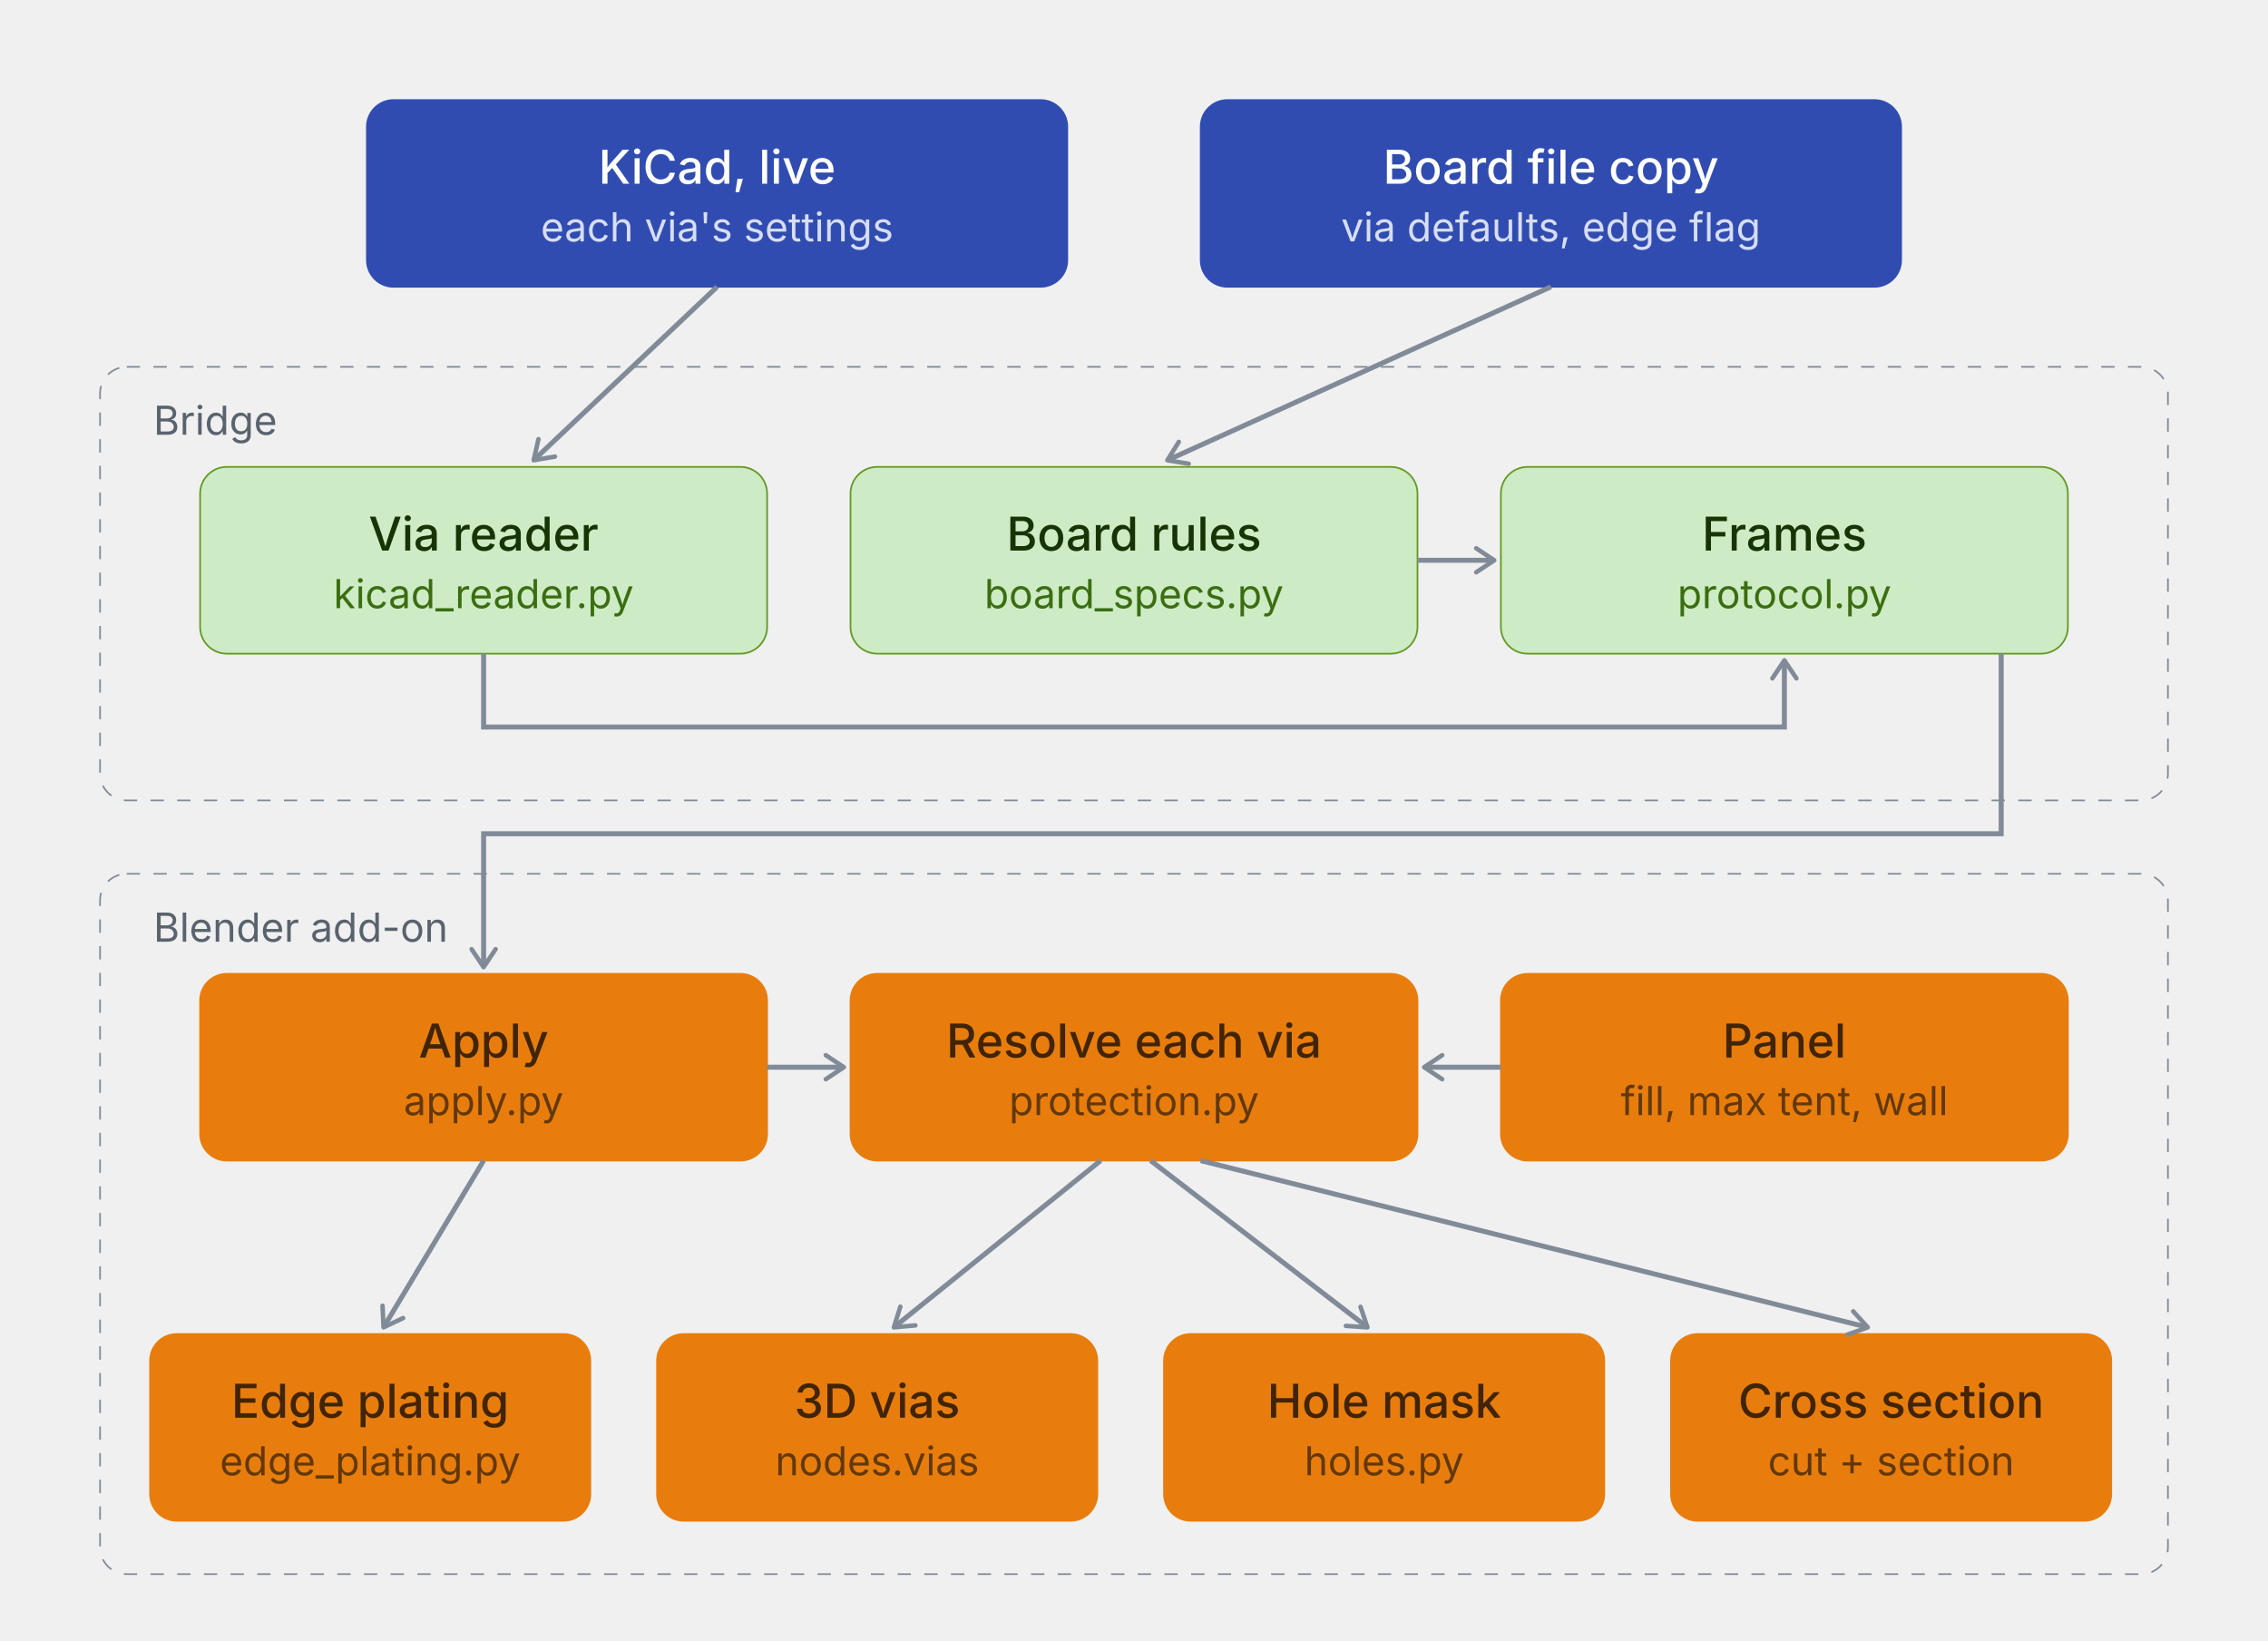
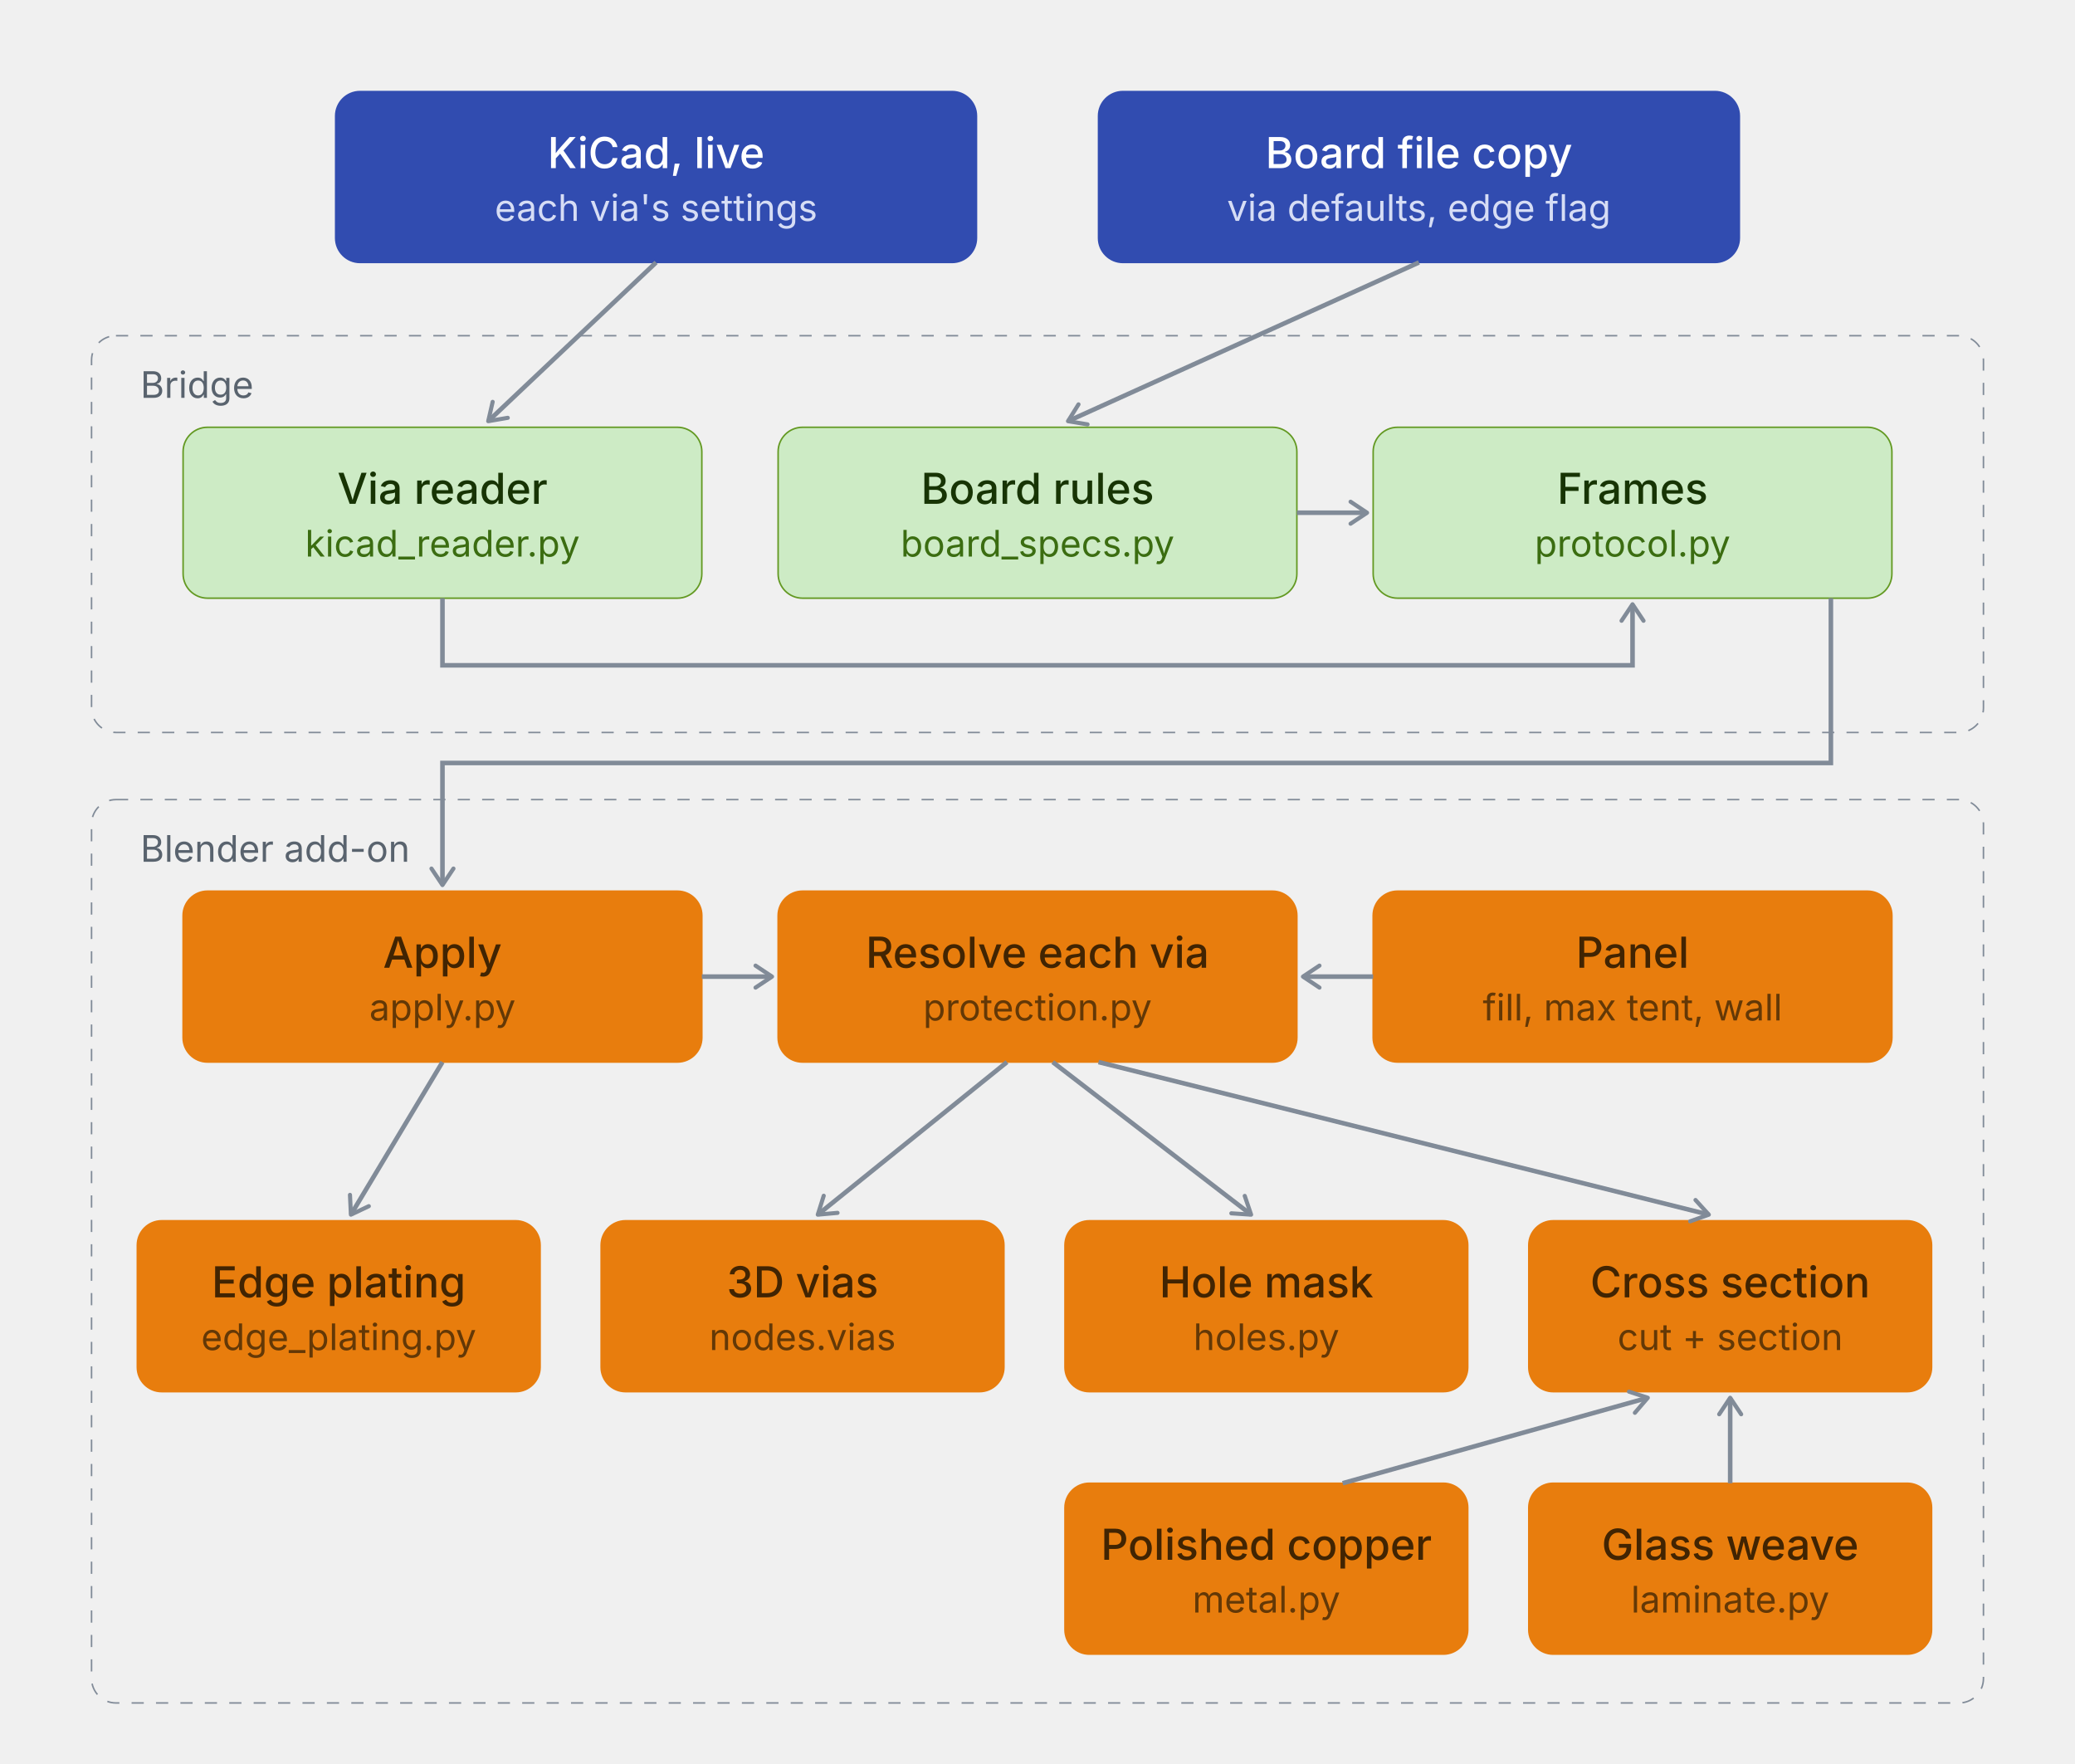
- <svg xmlns="http://www.w3.org/2000/svg" width="680" height="492" viewBox="0 0 680 492" role="img">
+ <svg xmlns="http://www.w3.org/2000/svg" width="680" height="578" viewBox="0 0 680 578" role="img">
  <defs>
    <marker id="arrow" viewBox="0 0 10 10" refX="8" refY="5" markerWidth="6" markerHeight="6" orient="auto-start-reverse">
      <path d="M2 1L8 5L2 9" fill="none" stroke="context-stroke" stroke-width="1.5" stroke-linecap="round" stroke-linejoin="round" />
    </marker>
    <style>
text { font-family: "Segoe UI", "Inter", "Helvetica Neue", Arial, sans-serif; dominant-baseline: central; }
.th { font-size: 14px; font-weight: 500; }
.ts { font-size: 12px; font-weight: 400; }
.lbl { fill: #59636E; }
.arr { stroke: #818B98; stroke-width: 1.5; fill: none; }
.group { stroke: #818B98; stroke-width: 0.5; stroke-dasharray: 4 4; fill: none; }
</style>
  </defs>
  <rect x="30" y="110" width="620" height="130" rx="8" class="group" />
  <text class="ts lbl" x="46" y="126">Bridge</text>
-   <rect x="30" y="262" width="620" height="210" rx="8" class="group" />
+   <rect x="30" y="262" width="620" height="296" rx="8" class="group" />
  <text class="ts lbl" x="46" y="278">Blender add-on</text>
  <rect x="110" y="30" width="210" height="56" rx="8" fill="#314CB0" stroke="#314CB0" stroke-width="0.5" />
  <text class="th" x="215" y="50" text-anchor="middle" fill="#FFFFFF">KiCad, live</text>
  <text class="ts" x="215" y="68" text-anchor="middle" fill="#D6DDF5">each via's settings</text>
  <rect x="360" y="30" width="210" height="56" rx="8" fill="#314CB0" stroke="#314CB0" stroke-width="0.5" />
  <text class="th" x="465" y="50" text-anchor="middle" fill="#FFFFFF">Board file copy</text>
  <text class="ts" x="465" y="68" text-anchor="middle" fill="#D6DDF5">via defaults, edge flag</text>
  <rect x="60" y="140" width="170" height="56" rx="8" fill="#CDEBC5" stroke="#639922" stroke-width="0.5" />
  <text class="th" x="145" y="160" text-anchor="middle" fill="#173404">Via reader</text>
  <text class="ts" x="145" y="178" text-anchor="middle" fill="#3B6D11">kicad_reader.py</text>
  <rect x="255" y="140" width="170" height="56" rx="8" fill="#CDEBC5" stroke="#639922" stroke-width="0.5" />
  <text class="th" x="340" y="160" text-anchor="middle" fill="#173404">Board rules</text>
  <text class="ts" x="340" y="178" text-anchor="middle" fill="#3B6D11">board_specs.py</text>
  <rect x="450" y="140" width="170" height="56" rx="8" fill="#CDEBC5" stroke="#639922" stroke-width="0.5" />
  <text class="th" x="535" y="160" text-anchor="middle" fill="#173404">Frames</text>
  <text class="ts" x="535" y="178" text-anchor="middle" fill="#3B6D11">protocol.py</text>
  <rect x="60" y="292" width="170" height="56" rx="8" fill="#E87D0D" stroke="#E87D0D" stroke-width="0.5" />
  <text class="th" x="145" y="312" text-anchor="middle" fill="#412402">Apply</text>
  <text class="ts" x="145" y="330" text-anchor="middle" fill="#633806">apply.py</text>
  <rect x="255" y="292" width="170" height="56" rx="8" fill="#E87D0D" stroke="#E87D0D" stroke-width="0.5" />
  <text class="th" x="340" y="312" text-anchor="middle" fill="#412402">Resolve each via</text>
  <text class="ts" x="340" y="330" text-anchor="middle" fill="#633806">protection.py</text>
  <rect x="450" y="292" width="170" height="56" rx="8" fill="#E87D0D" stroke="#E87D0D" stroke-width="0.5" />
  <text class="th" x="535" y="312" text-anchor="middle" fill="#412402">Panel</text>
  <text class="ts" x="535" y="330" text-anchor="middle" fill="#633806">fill, max tent, wall</text>
  <rect x="45" y="400" width="132" height="56" rx="8" fill="#E87D0D" stroke="#E87D0D" stroke-width="0.5" />
  <text class="th" x="111" y="420" text-anchor="middle" fill="#412402">Edge plating</text>
  <text class="ts" x="111" y="438" text-anchor="middle" fill="#633806">edge_plating.py</text>
  <rect x="197" y="400" width="132" height="56" rx="8" fill="#E87D0D" stroke="#E87D0D" stroke-width="0.5" />
  <text class="th" x="263" y="420" text-anchor="middle" fill="#412402">3D vias</text>
  <text class="ts" x="263" y="438" text-anchor="middle" fill="#633806">nodes.vias</text>
  <rect x="349" y="400" width="132" height="56" rx="8" fill="#E87D0D" stroke="#E87D0D" stroke-width="0.5" />
  <text class="th" x="415" y="420" text-anchor="middle" fill="#412402">Hole mask</text>
  <text class="ts" x="415" y="438" text-anchor="middle" fill="#633806">holes.py</text>
  <rect x="501" y="400" width="132" height="56" rx="8" fill="#E87D0D" stroke="#E87D0D" stroke-width="0.5" />
  <text class="th" x="567" y="420" text-anchor="middle" fill="#412402">Cross section</text>
  <text class="ts" x="567" y="438" text-anchor="middle" fill="#633806">cut + section</text>
+   <rect x="349" y="486" width="132" height="56" rx="8" fill="#E87D0D" stroke="#E87D0D" stroke-width="0.5" />
+   <text class="th" x="415" y="506" text-anchor="middle" fill="#412402">Polished copper</text>
+   <text class="ts" x="415" y="524" text-anchor="middle" fill="#633806">metal.py</text>
+   <rect x="501" y="486" width="132" height="56" rx="8" fill="#E87D0D" stroke="#E87D0D" stroke-width="0.5" />
+   <text class="th" x="567" y="506" text-anchor="middle" fill="#412402">Glass weave</text>
+   <text class="ts" x="567" y="524" text-anchor="middle" fill="#633806">laminate.py</text>
  <line x1="215" y1="86" x2="160" y2="138" class="arr" marker-end="url(#arrow)" />
  <line x1="465" y1="86" x2="350" y2="138" class="arr" marker-end="url(#arrow)" />
  <line x1="425" y1="168" x2="448" y2="168" class="arr" marker-end="url(#arrow)" />
  <path d="M145 196 V218 H535 V198" class="arr" marker-end="url(#arrow)" />
  <path d="M600 196 V250 H145 V290" class="arr" marker-end="url(#arrow)" />
  <line x1="230" y1="320" x2="253" y2="320" class="arr" marker-end="url(#arrow)" />
  <line x1="450" y1="320" x2="427" y2="320" class="arr" marker-end="url(#arrow)" />
  <line x1="145" y1="348" x2="115" y2="398" class="arr" marker-end="url(#arrow)" />
  <line x1="330" y1="348" x2="268" y2="398" class="arr" marker-end="url(#arrow)" />
  <line x1="345" y1="348" x2="410" y2="398" class="arr" marker-end="url(#arrow)" />
  <line x1="360" y1="348" x2="560" y2="398" class="arr" marker-end="url(#arrow)" />
+   <line x1="567" y1="486" x2="567" y2="458" class="arr" marker-end="url(#arrow)" />
+   <line x1="440" y1="486" x2="540" y2="458" class="arr" marker-end="url(#arrow)" />
</svg>
